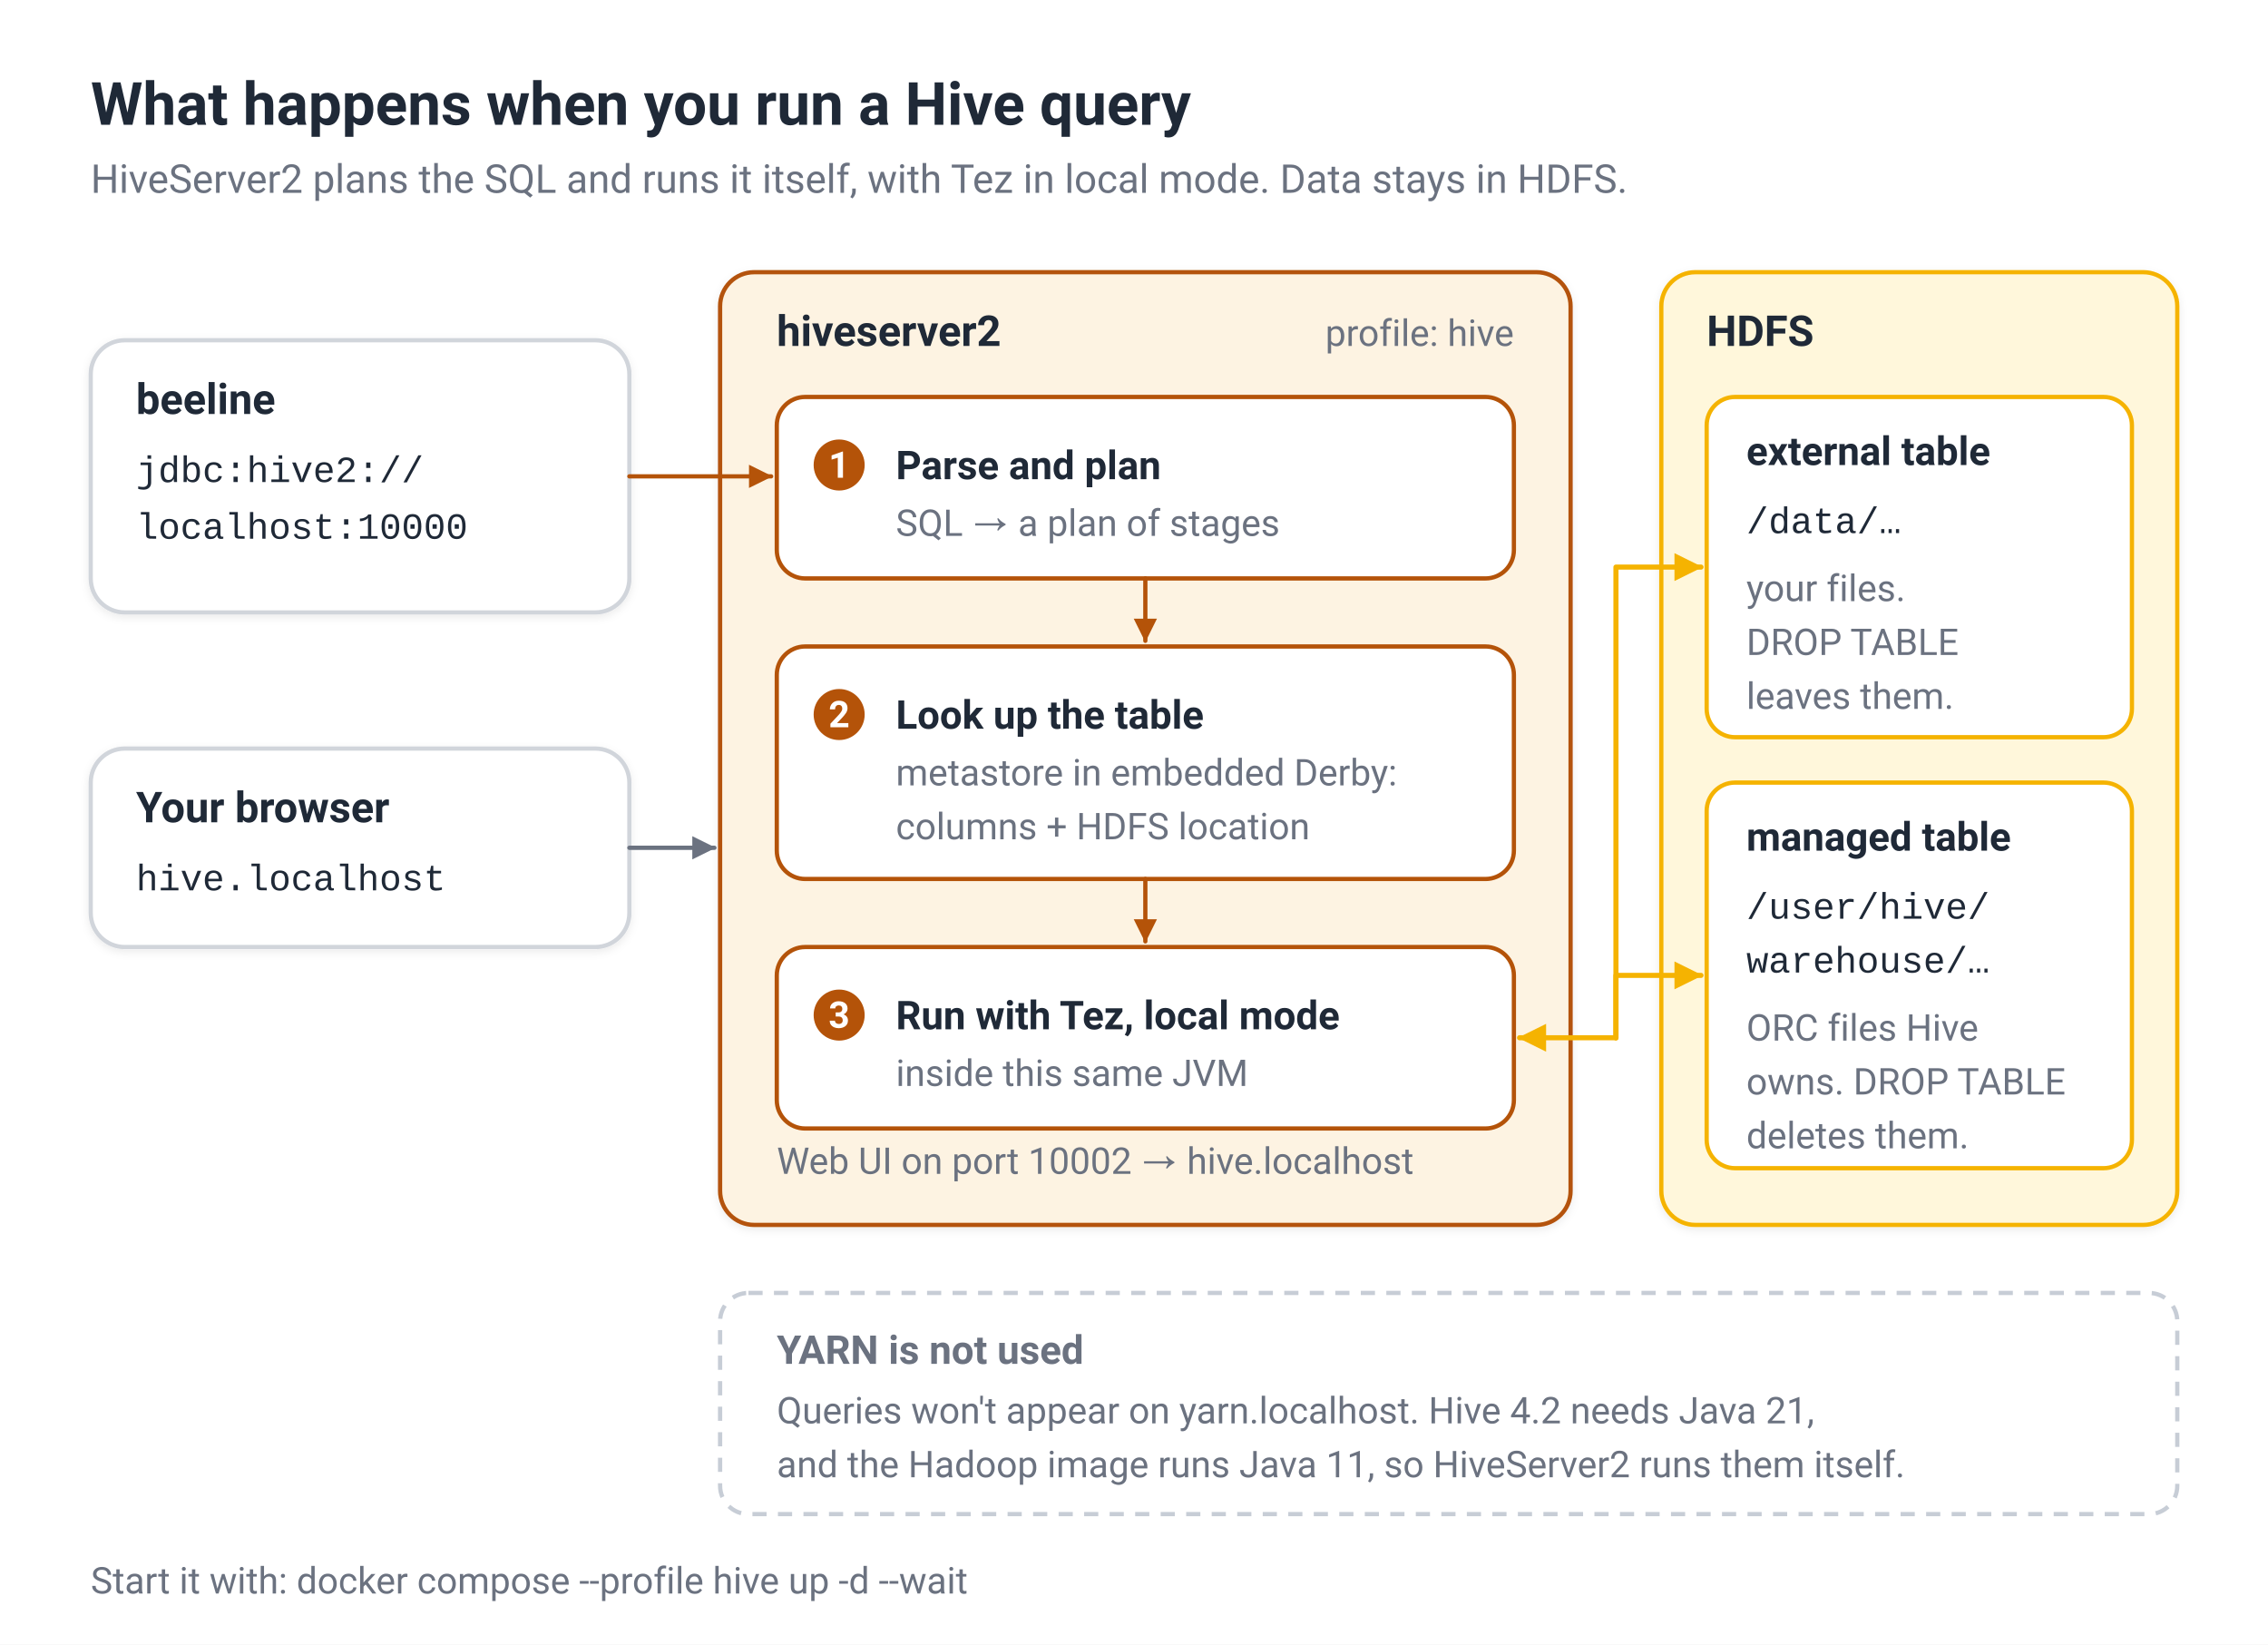
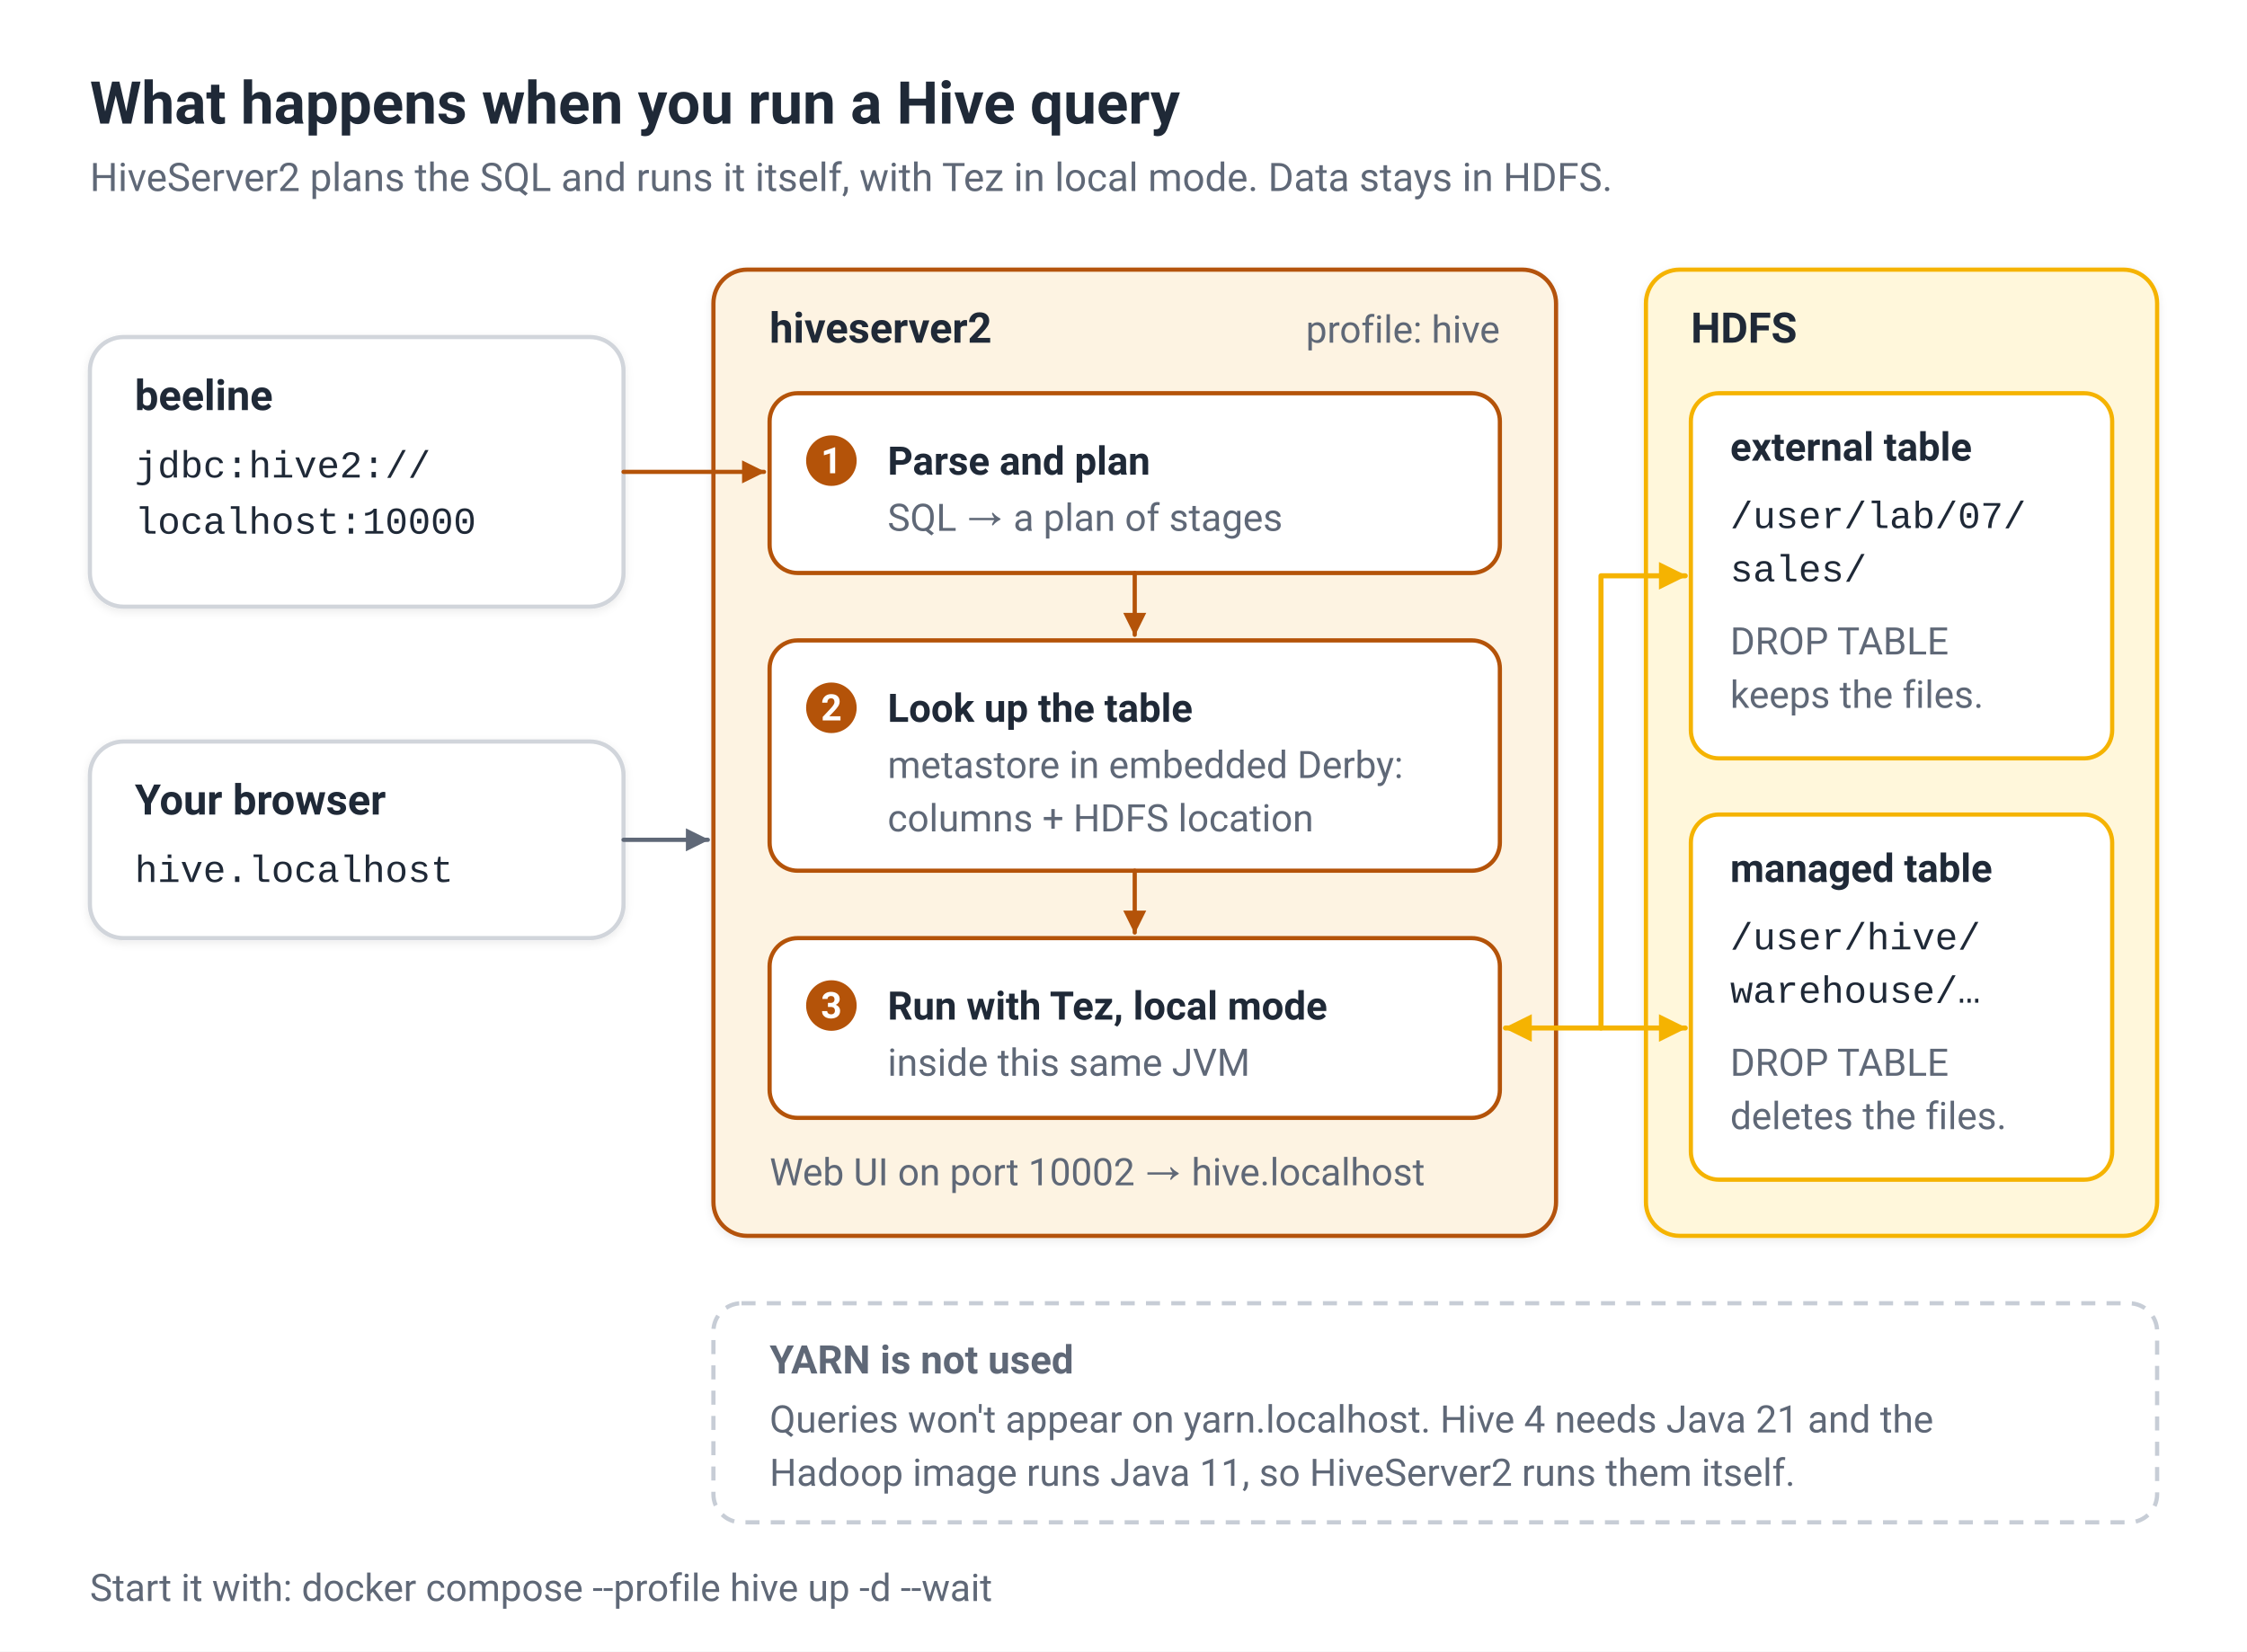
- <svg xmlns="http://www.w3.org/2000/svg" width="800" height="580" viewBox="0 0 800 580" role="img" aria-labelledby="title desc" font-family="-apple-system, BlinkMacSystemFont, 'Segoe UI', Roboto, Helvetica, Arial, sans-serif">
+ <svg xmlns="http://www.w3.org/2000/svg" width="800" height="588" viewBox="0 0 800 588" role="img" aria-labelledby="title desc" font-family="-apple-system, BlinkMacSystemFont, 'Segoe UI', Roboto, Helvetica, Arial, sans-serif">
  <style>text{font-family:-apple-system, BlinkMacSystemFont, 'Segoe UI', Roboto, Helvetica, Arial, sans-serif;fill:#1f2937}
.t{font-size:21px;font-weight:700}
- .st{font-size:14px;fill:#6b7280}
+ .st{font-size:14px;fill:#5f6877}
.h{font-size:15px;font-weight:600}
.hs{font-size:14px;font-weight:600}
.b{font-size:14px}
- .s{font-size:13px;fill:#6b7280}
- .m{font-family:ui-monospace, SFMono-Regular, Menlo, Consolas, 'Liberation Mono', monospace;font-size:13px}
- .ms{font-family:ui-monospace, SFMono-Regular, Menlo, Consolas, 'Liberation Mono', monospace;font-size:13px;fill:#6b7280}
+ .s{font-size:13.5px;fill:#5f6877}
+ .m{font-family:ui-monospace, SFMono-Regular, Menlo, Consolas, 'Liberation Mono', monospace;font-size:13.5px}
+ .ms{font-family:ui-monospace, SFMono-Regular, Menlo, Consolas, 'Liberation Mono', monospace;font-size:13.5px;fill:#5f6877}
.n{font-size:13px;font-weight:700;fill:#ffffff}</style>
  <defs>
    <filter id="sh" x="-5%" y="-5%" width="110%" height="125%">
      <feDropShadow dx="0" dy="1" stdDeviation="1.5" flood-color="#0f172a" flood-opacity="0.08" />
    </filter>
-     <marker id="a6b7280" viewBox="0 0 10 10" refX="8.5" refY="5" markerWidth="6.5" markerHeight="6.5" orient="auto-start-reverse">
-       <path d="M0.5 0.8 L9 5 L0.5 9.2 z" fill="#6b7280" />
+     <marker id="a5f6877" viewBox="0 0 10 10" refX="8.5" refY="5" markerWidth="6.5" markerHeight="6.5" orient="auto-start-reverse">
+       <path d="M0.5 0.8 L9 5 L0.5 9.2 z" fill="#5f6877" />
    </marker>
    <marker id="ab45309" viewBox="0 0 10 10" refX="8.5" refY="5" markerWidth="6.5" markerHeight="6.5" orient="auto-start-reverse">
      <path d="M0.5 0.8 L9 5 L0.5 9.2 z" fill="#b45309" />
    </marker>
    <marker id="af5b301" viewBox="0 0 10 10" refX="8.5" refY="5" markerWidth="6.5" markerHeight="6.5" orient="auto-start-reverse">
      <path d="M0.5 0.8 L9 5 L0.5 9.2 z" fill="#f5b301" />
    </marker>
  </defs>
-   <rect width="800" height="580" fill="#ffffff" />
+   <rect width="800" height="588" fill="#ffffff" />
  <text x="32" y="44" class="t">What happens when you run a Hive query</text>
  <text x="32" y="68" class="st">HiveServer2 plans the SQL and runs it itself, with Tez in local mode. Data stays in HDFS.</text>
  <rect x="32" y="120" width="190" height="96" rx="12" fill="#ffffff" stroke="#d1d5db" stroke-width="1.5" filter="url(#sh)" />
  <text x="48" y="146" class="h">beeline</text>
  <text x="48" y="170" class="m">jdbc:hive2://</text>
  <text x="48" y="190" class="m">localhost:10000</text>
  <rect x="32" y="264" width="190" height="70" rx="12" fill="#ffffff" stroke="#d1d5db" stroke-width="1.5" filter="url(#sh)" />
  <text x="48" y="290" class="h">Your browser</text>
  <text x="48" y="314" class="m">hive.localhost</text>
-   <rect x="254" y="96" width="300" height="336" rx="12" fill="#fdf3e2" stroke="#b45309" stroke-width="1.5" filter="url(#sh)" />
+   <rect x="254" y="96" width="300" height="344" rx="12" fill="#fdf3e2" stroke="#b45309" stroke-width="1.5" filter="url(#sh)" />
  <text x="274" y="122" class="h">hiveserver2</text>
  <text x="534" y="122" class="s" text-anchor="end">profile: hive</text>
  <rect x="274" y="140" width="260" height="64" rx="10" fill="#ffffff" stroke="#b45309" stroke-width="1.5" />
  <circle cx="296" cy="164" r="10" fill="#b45309" stroke="#ffffff" stroke-width="2" />
-   <text x="296" y="168.5" class="n" text-anchor="middle">1</text>
+   <text x="296" y="168.5" class="n" text-anchor="middle" style="fill:#ffffff">1</text>
  <text x="316" y="169" class="hs">Parse and plan</text>
  <text x="316" y="189" class="s">SQL → a plan of stages</text>
  <path d="M404 204 L404 226" fill="none" stroke="#b45309" stroke-width="1.5" stroke-linecap="round" stroke-linejoin="round" marker-end="url(#ab45309)" />
  <rect x="274" y="228" width="260" height="82" rx="10" fill="#ffffff" stroke="#b45309" stroke-width="1.5" />
  <circle cx="296" cy="252" r="10" fill="#b45309" stroke="#ffffff" stroke-width="2" />
-   <text x="296" y="256.5" class="n" text-anchor="middle">2</text>
+   <text x="296" y="256.5" class="n" text-anchor="middle" style="fill:#ffffff">2</text>
  <text x="316" y="257" class="hs">Look up the table</text>
  <text x="316" y="277" class="s">metastore in embedded Derby:</text>
  <text x="316" y="296" class="s">columns + HDFS location</text>
  <path d="M404 310 L404 332" fill="none" stroke="#b45309" stroke-width="1.5" stroke-linecap="round" stroke-linejoin="round" marker-end="url(#ab45309)" />
  <rect x="274" y="334" width="260" height="64" rx="10" fill="#ffffff" stroke="#b45309" stroke-width="1.5" />
  <circle cx="296" cy="358" r="10" fill="#b45309" stroke="#ffffff" stroke-width="2" />
-   <text x="296" y="362.5" class="n" text-anchor="middle">3</text>
+   <text x="296" y="362.5" class="n" text-anchor="middle" style="fill:#ffffff">3</text>
  <text x="316" y="363" class="hs">Run with Tez, local mode</text>
  <text x="316" y="383" class="s">inside this same JVM</text>
-   <text x="274" y="414" class="s">Web UI on port 10002 → hive.localhost</text>
+   <text x="274" y="422" class="s">Web UI on port 10002 → hive.localhost</text>
  <path d="M222 168 L272 168" fill="none" stroke="#b45309" stroke-width="1.5" stroke-linecap="round" stroke-linejoin="round" marker-end="url(#ab45309)" />
-   <path d="M222 299 L252 299" fill="none" stroke="#6b7280" stroke-width="1.5" stroke-linecap="round" stroke-linejoin="round" marker-end="url(#a6b7280)" />
-   <rect x="586" y="96" width="182" height="336" rx="12" fill="#fff7db" stroke="#f5b301" stroke-width="1.5" filter="url(#sh)" />
+   <path d="M222 299 L252 299" fill="none" stroke="#5f6877" stroke-width="1.5" stroke-linecap="round" stroke-linejoin="round" marker-end="url(#a5f6877)" />
+   <rect x="586" y="96" width="182" height="344" rx="12" fill="#fff7db" stroke="#f5b301" stroke-width="1.5" filter="url(#sh)" />
  <text x="602" y="122" class="h">HDFS</text>
-   <rect x="602" y="140" width="150" height="120" rx="10" fill="#ffffff" stroke="#f5b301" stroke-width="1.5" />
+   <rect x="602" y="140" width="150" height="130" rx="10" fill="#ffffff" stroke="#f5b301" stroke-width="1.5" />
  <text x="616" y="164" class="hs">external table</text>
-   <text x="616" y="188" class="m">/data/…</text>
-   <text x="616" y="212" class="s">your files.</text>
-   <text x="616" y="231" class="s">DROP TABLE</text>
-   <text x="616" y="250" class="s">leaves them.</text>
-   <rect x="602" y="276" width="150" height="136" rx="10" fill="#ffffff" stroke="#f5b301" stroke-width="1.5" />
-   <text x="616" y="300" class="hs">managed table</text>
-   <text x="616" y="324" class="m">/user/hive/</text>
-   <text x="616" y="343" class="m">warehouse/…</text>
-   <text x="616" y="367" class="s">ORC files Hive</text>
-   <text x="616" y="386" class="s">owns. DROP TABLE</text>
-   <text x="616" y="405" class="s">deletes them.</text>
-   <path d="M570 366 L536 366" fill="none" stroke="#f5b301" stroke-width="1.8" stroke-linecap="round" stroke-linejoin="round" marker-end="url(#af5b301)" />
-   <path d="M570 366 L570 344 L600 344" fill="none" stroke="#f5b301" stroke-width="1.8" stroke-linecap="round" stroke-linejoin="round" marker-end="url(#af5b301)" />
-   <path d="M570 366 L570 200 L600 200" fill="none" stroke="#f5b301" stroke-width="1.8" stroke-linecap="round" stroke-linejoin="round" marker-end="url(#af5b301)" />
-   <rect x="254" y="456" width="514" height="78" rx="10" fill="#ffffff" stroke="#c7cdd6" stroke-width="1.5" stroke-dasharray="5 4" />
-   <text x="274" y="481" class="hs" style="fill:#6b7280">YARN is not used</text>
-   <text x="274" y="502" class="s">Queries won't appear on yarn.localhost. Hive 4.2 needs Java 21,</text>
-   <text x="274" y="521" class="s">and the Hadoop image runs Java 11, so HiveServer2 runs them itself.</text>
-   <text x="32" y="562" class="s">Start it with: docker compose --profile hive up -d --wait</text>
+   <text x="616" y="188" class="m">/user/lab/07/</text>
+   <text x="616" y="207" class="m">sales/</text>
+   <text x="616" y="233" class="s">DROP TABLE</text>
+   <text x="616" y="252" class="s">keeps the files.</text>
+   <rect x="602" y="290" width="150" height="130" rx="10" fill="#ffffff" stroke="#f5b301" stroke-width="1.5" />
+   <text x="616" y="314" class="hs">managed table</text>
+   <text x="616" y="338" class="m">/user/hive/</text>
+   <text x="616" y="357" class="m">warehouse/…</text>
+   <text x="616" y="383" class="s">DROP TABLE</text>
+   <text x="616" y="402" class="s">deletes the files.</text>
+   <path d="M536 366 L600 366" fill="none" stroke="#f5b301" stroke-width="1.8" stroke-linecap="round" stroke-linejoin="round" marker-end="url(#af5b301)" marker-start="url(#af5b301)" />
+   <path d="M570 366 L570 205 L600 205" fill="none" stroke="#f5b301" stroke-width="1.8" stroke-linecap="round" stroke-linejoin="round" marker-end="url(#af5b301)" />
+   <rect x="254" y="464" width="514" height="78" rx="10" fill="#ffffff" stroke="#c7cdd6" stroke-width="1.5" stroke-dasharray="5 4" />
+   <text x="274" y="489" class="hs" style="fill:#5f6877">YARN is not used</text>
+   <text x="274" y="510" class="s">Queries won't appear on yarn.localhost. Hive 4 needs Java 21 and the</text>
+   <text x="274" y="529" class="s">Hadoop image runs Java 11, so HiveServer2 runs them itself.</text>
+   <text x="32" y="570" class="s">Start it with: docker compose --profile hive up -d --wait</text>
</svg>
